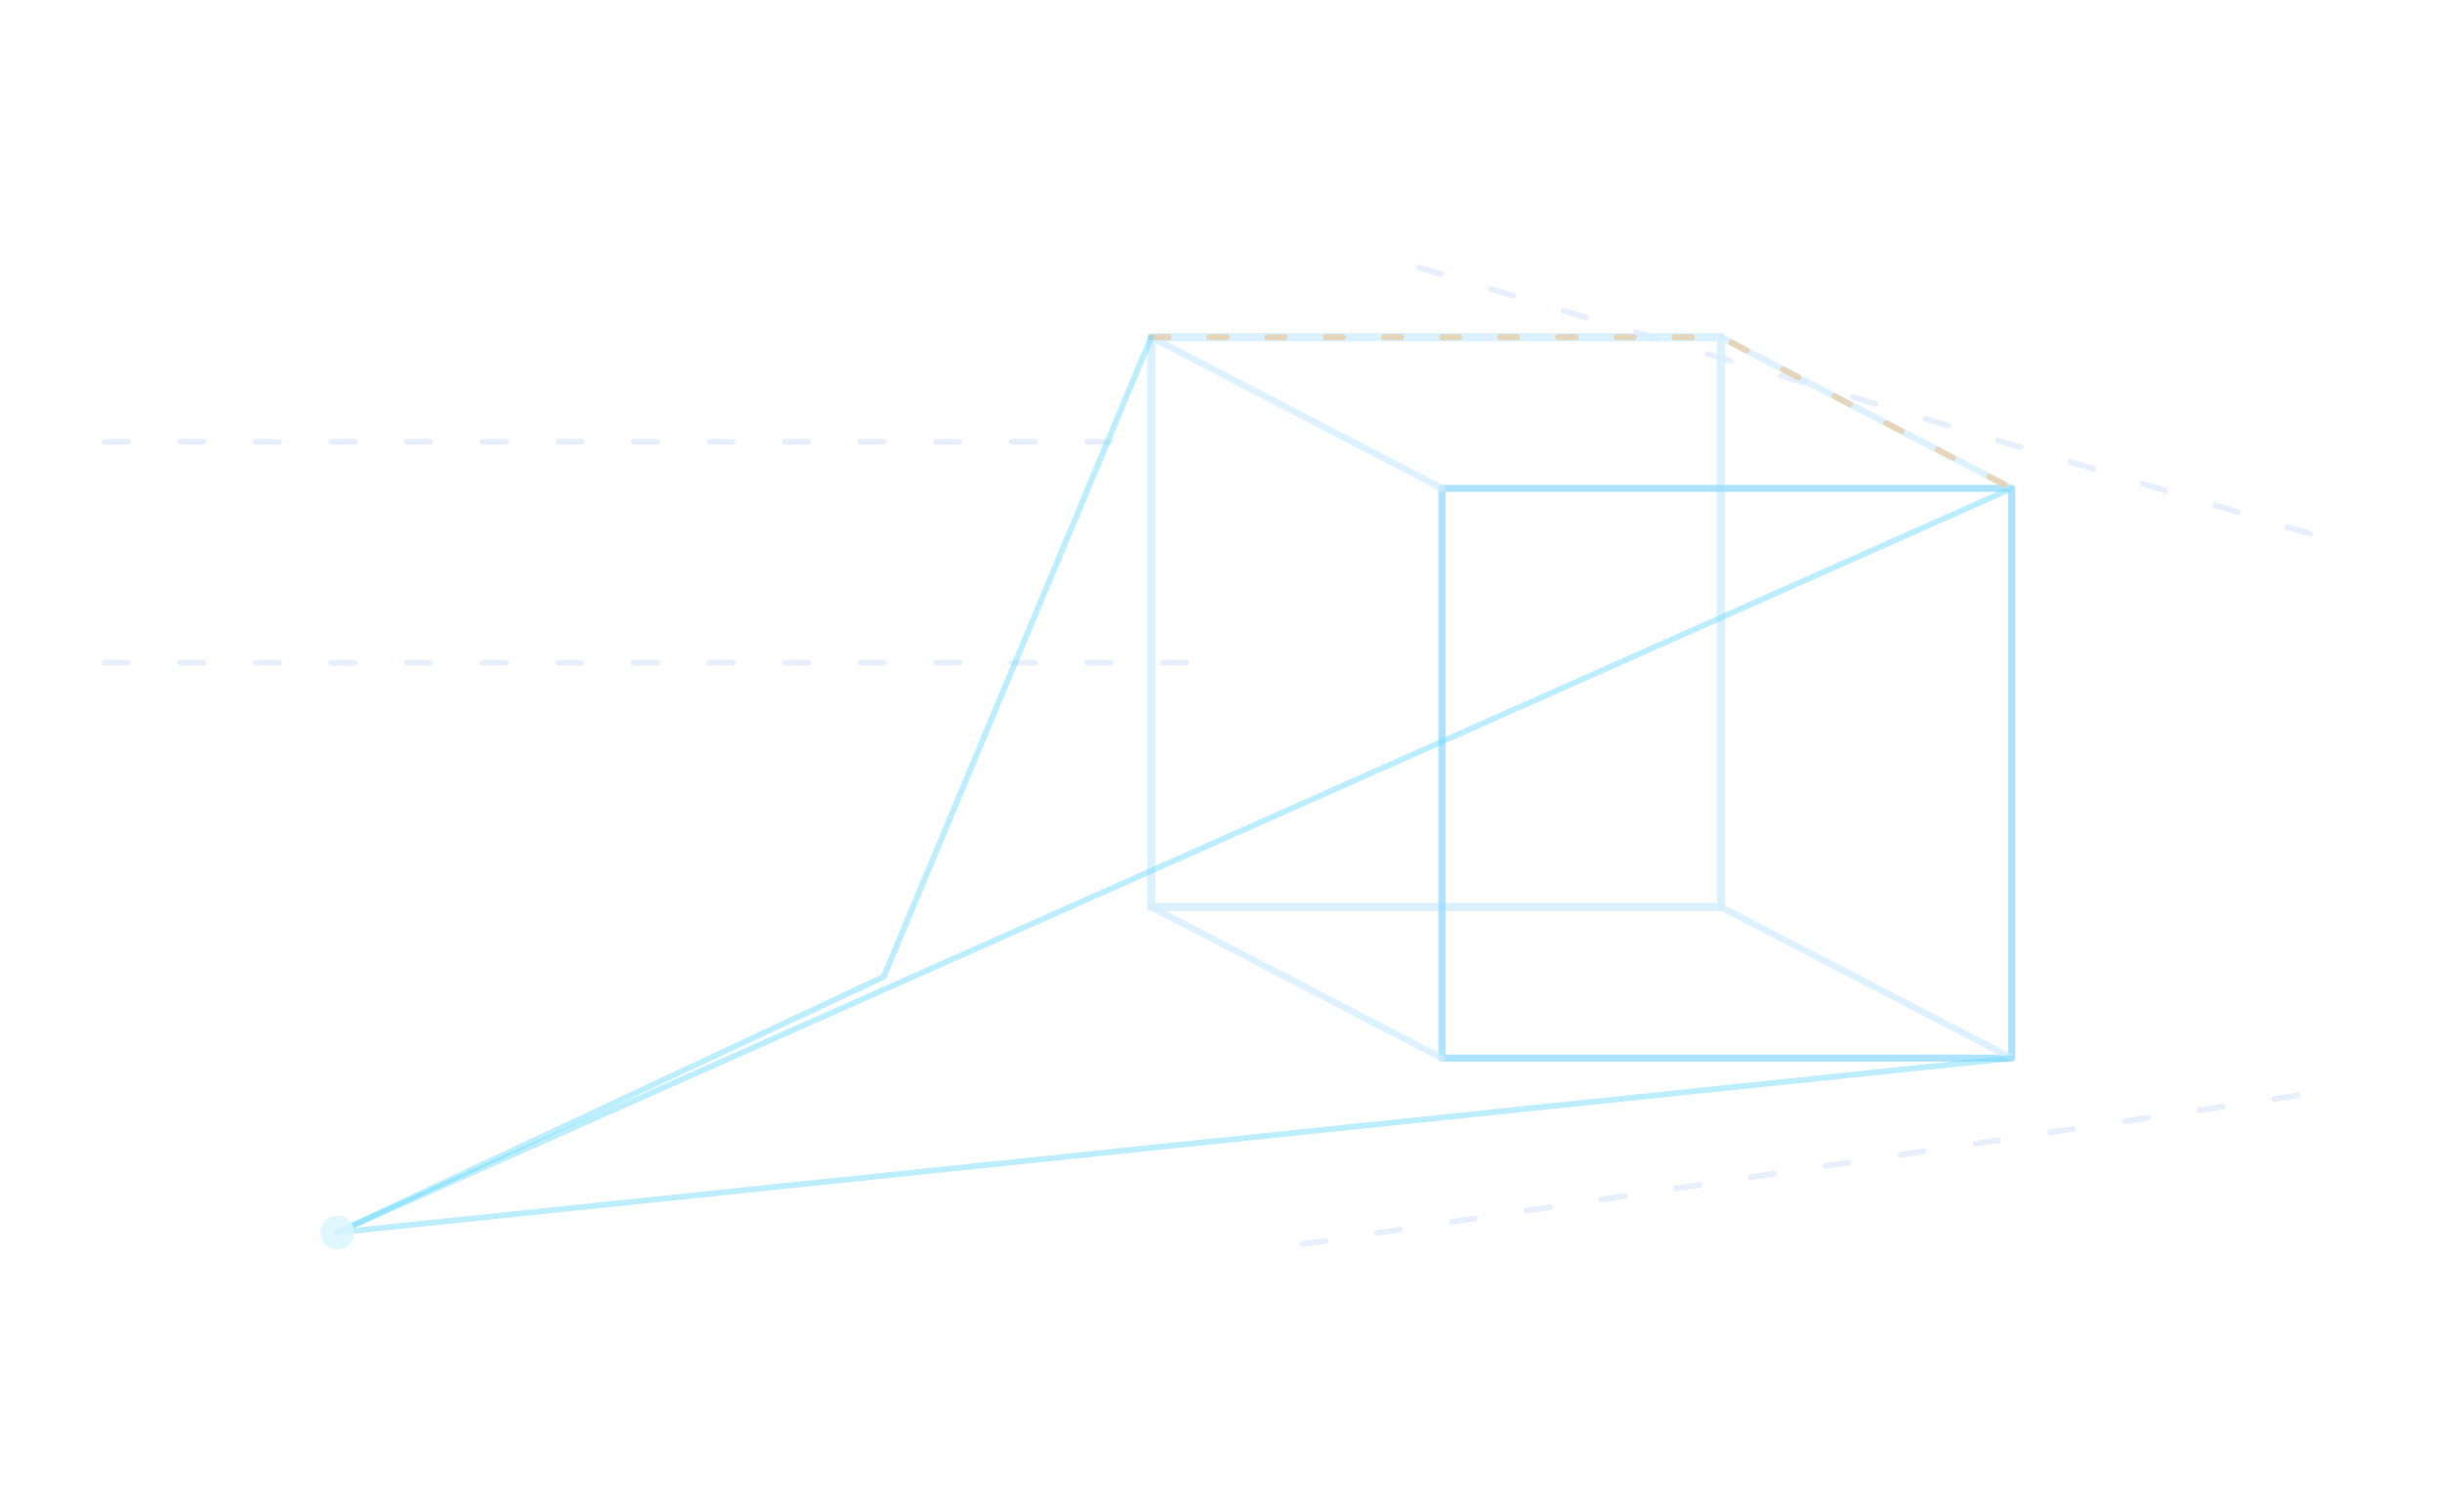
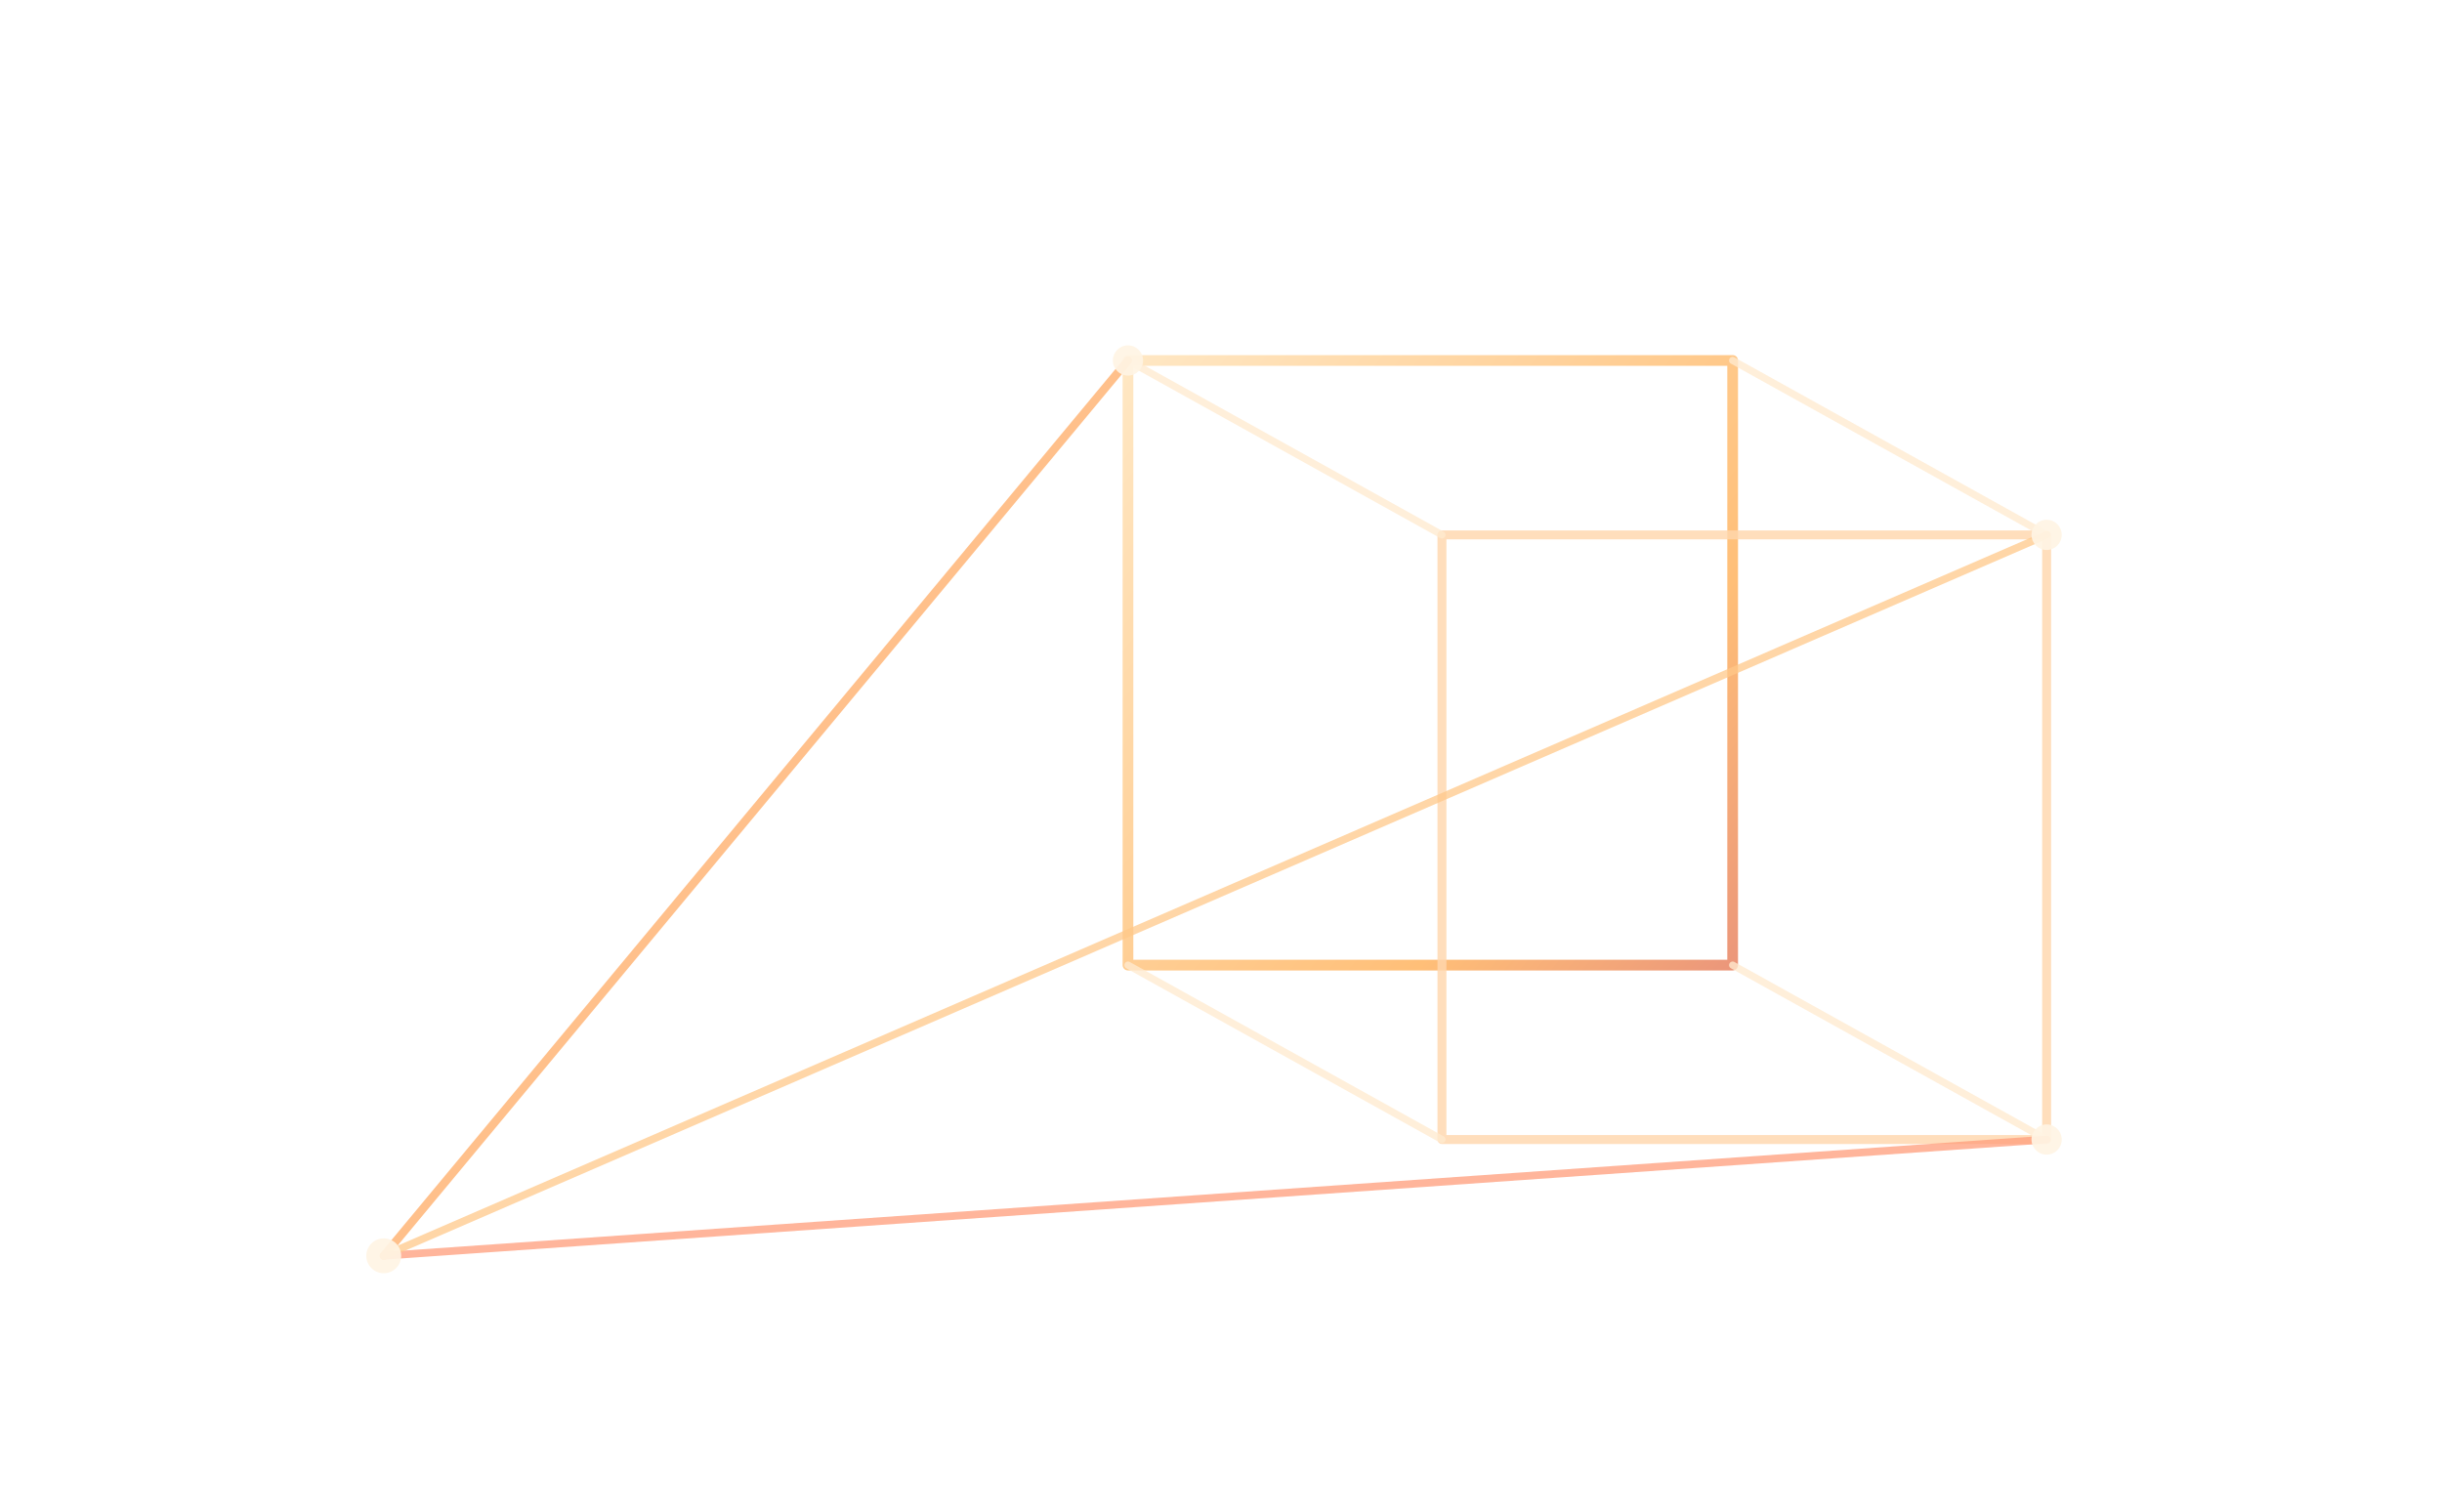
<svg xmlns="http://www.w3.org/2000/svg" width="420" height="260" viewBox="0 0 420 260" fill="none">
-   <g stroke="#8EB8EC" stroke-opacity="0.22" stroke-width="1" stroke-linecap="round" stroke-dasharray="4 9">
-     <path d="M18 76H196" />
-     <path d="M18 114H212" />
-     <path d="M244 46L398 92" />
-     <path d="M224 214L398 188" />
+   <defs>
+     <linearGradient id="wireA-cube" x1="172" y1="58" x2="344" y2="198" gradientUnits="userSpaceOnUse">
+       <stop offset="0" stop-color="#FFEFD2" />
+       <stop offset="0.56" stop-color="#FFBF78" />
+       <stop offset="1" stop-color="#D1607C" />
+     </linearGradient>
+   </defs>
+   <g fill="none" stroke-linecap="round" stroke-linejoin="round">
+     <rect x="194" y="62" width="104" height="104" stroke="url(#wireA-cube)" stroke-width="1.84" />
+     <rect x="248" y="92" width="104" height="104" stroke="#FFD7AD" stroke-opacity="0.82" stroke-width="1.54" />
+     <path d="M194 62L248 92M298 62L352 92M194 166L248 196M298 166L352 196" stroke="#FFEAD0" stroke-opacity="0.78" stroke-width="1.24" />
+     <path d="M66 216L194 62" stroke="#FFB271" stroke-opacity="0.82" stroke-width="1.42" />
+     <path d="M66 216L352 196" stroke="#FF9E7C" stroke-opacity="0.76" stroke-width="1.32" />
+     <path d="M66 216L352 92" stroke="#FFC889" stroke-opacity="0.74" stroke-width="1.3" />
  </g>
-   <g fill="none" stroke-linecap="round" stroke-linejoin="round">
-     <rect x="198" y="58" width="98" height="98" stroke="#D6EFFF" stroke-opacity="0.88" stroke-width="1.42" />
-     <rect x="248" y="84" width="98" height="98" stroke="#8FD8FF" stroke-opacity="0.72" stroke-width="1.22" />
-     <path d="M198 58L248 84M296 58L346 84M198 156L248 182M296 156L346 182" stroke="#D1ECFF" stroke-opacity="0.74" stroke-width="1.14" />
-     <path d="M198 58L296 58L346 84" stroke="#F0BA75" stroke-opacity="0.5" stroke-width="1" stroke-dasharray="3 7" />
+   <g fill="#FFF4E4" fill-opacity="0.92">
+     <circle cx="66" cy="216" r="3" />
+     <circle cx="194" cy="62" r="2.6" />
+     <circle cx="352" cy="92" r="2.6" />
+     <circle cx="352" cy="196" r="2.6" />
  </g>
-   <g stroke="#66D8FF" stroke-opacity="0.44" stroke-width="1" stroke-linecap="round">
-     <path d="M58 212L152 168L198 58" />
-     <path d="M58 212L346 182" />
-     <path d="M58 212L346 84" />
-   </g>
-   <circle cx="58" cy="212" r="2.9" fill="#DDF6FF" fill-opacity="0.86" />
</svg>
